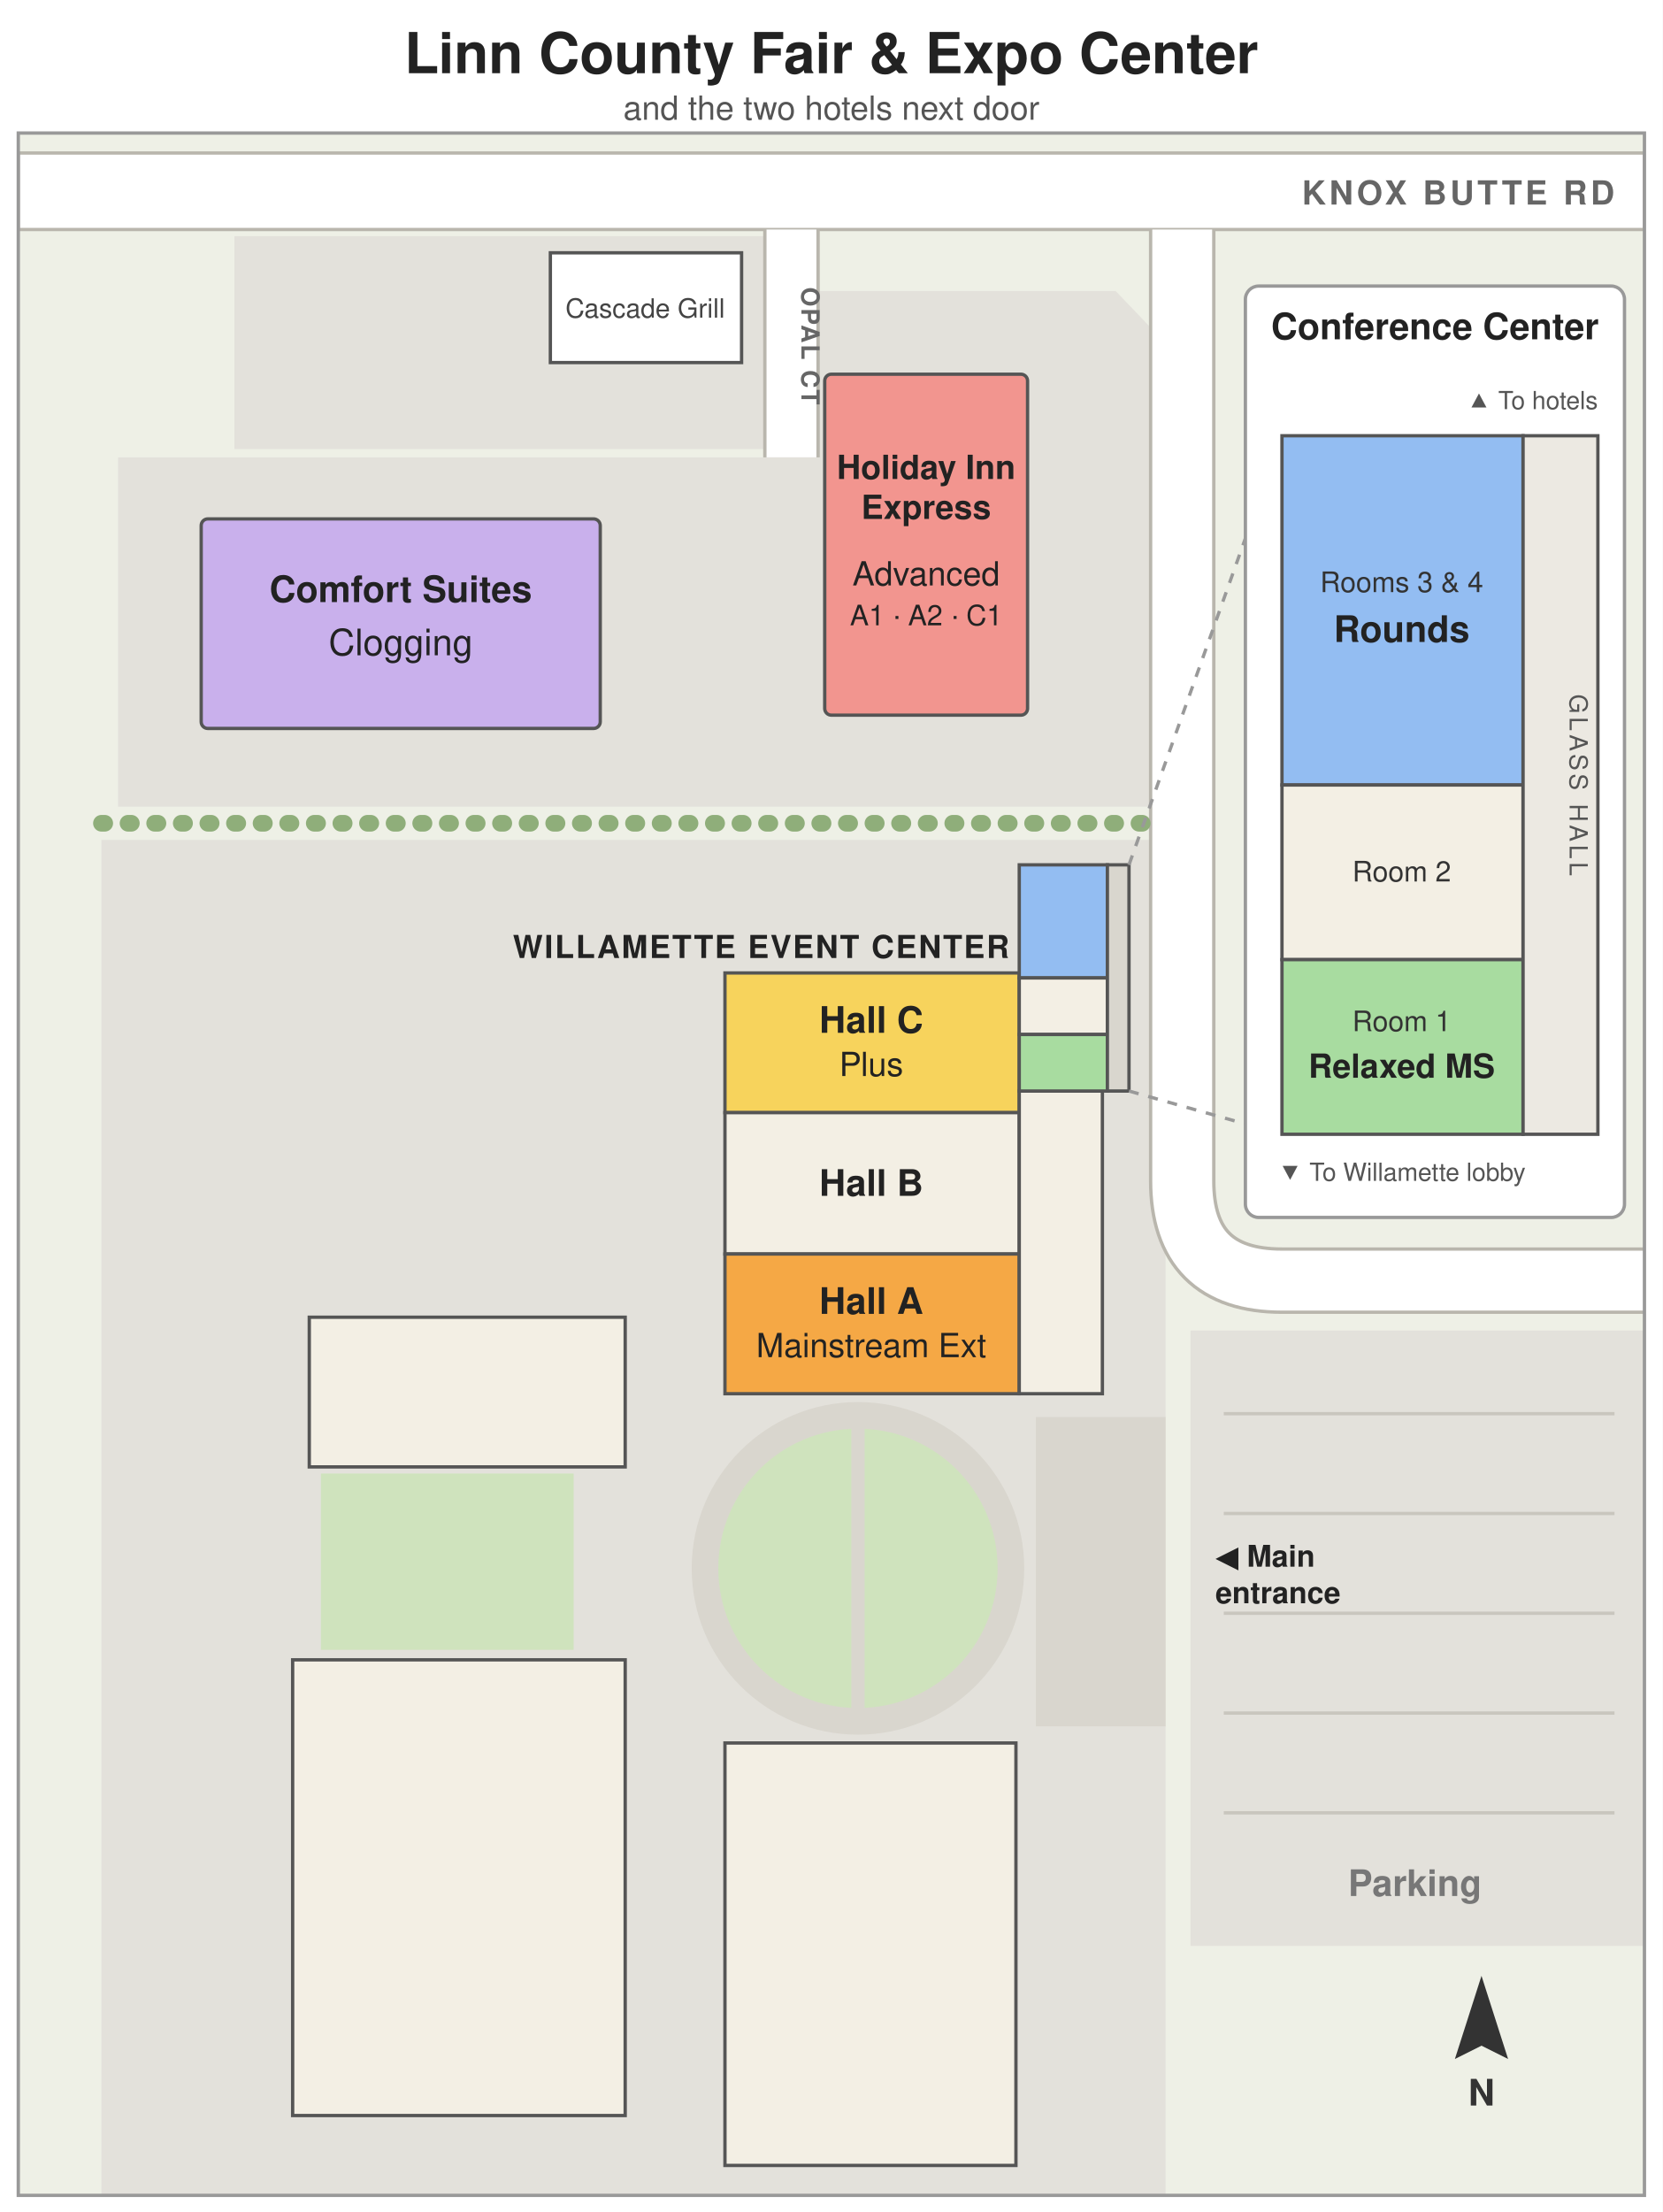
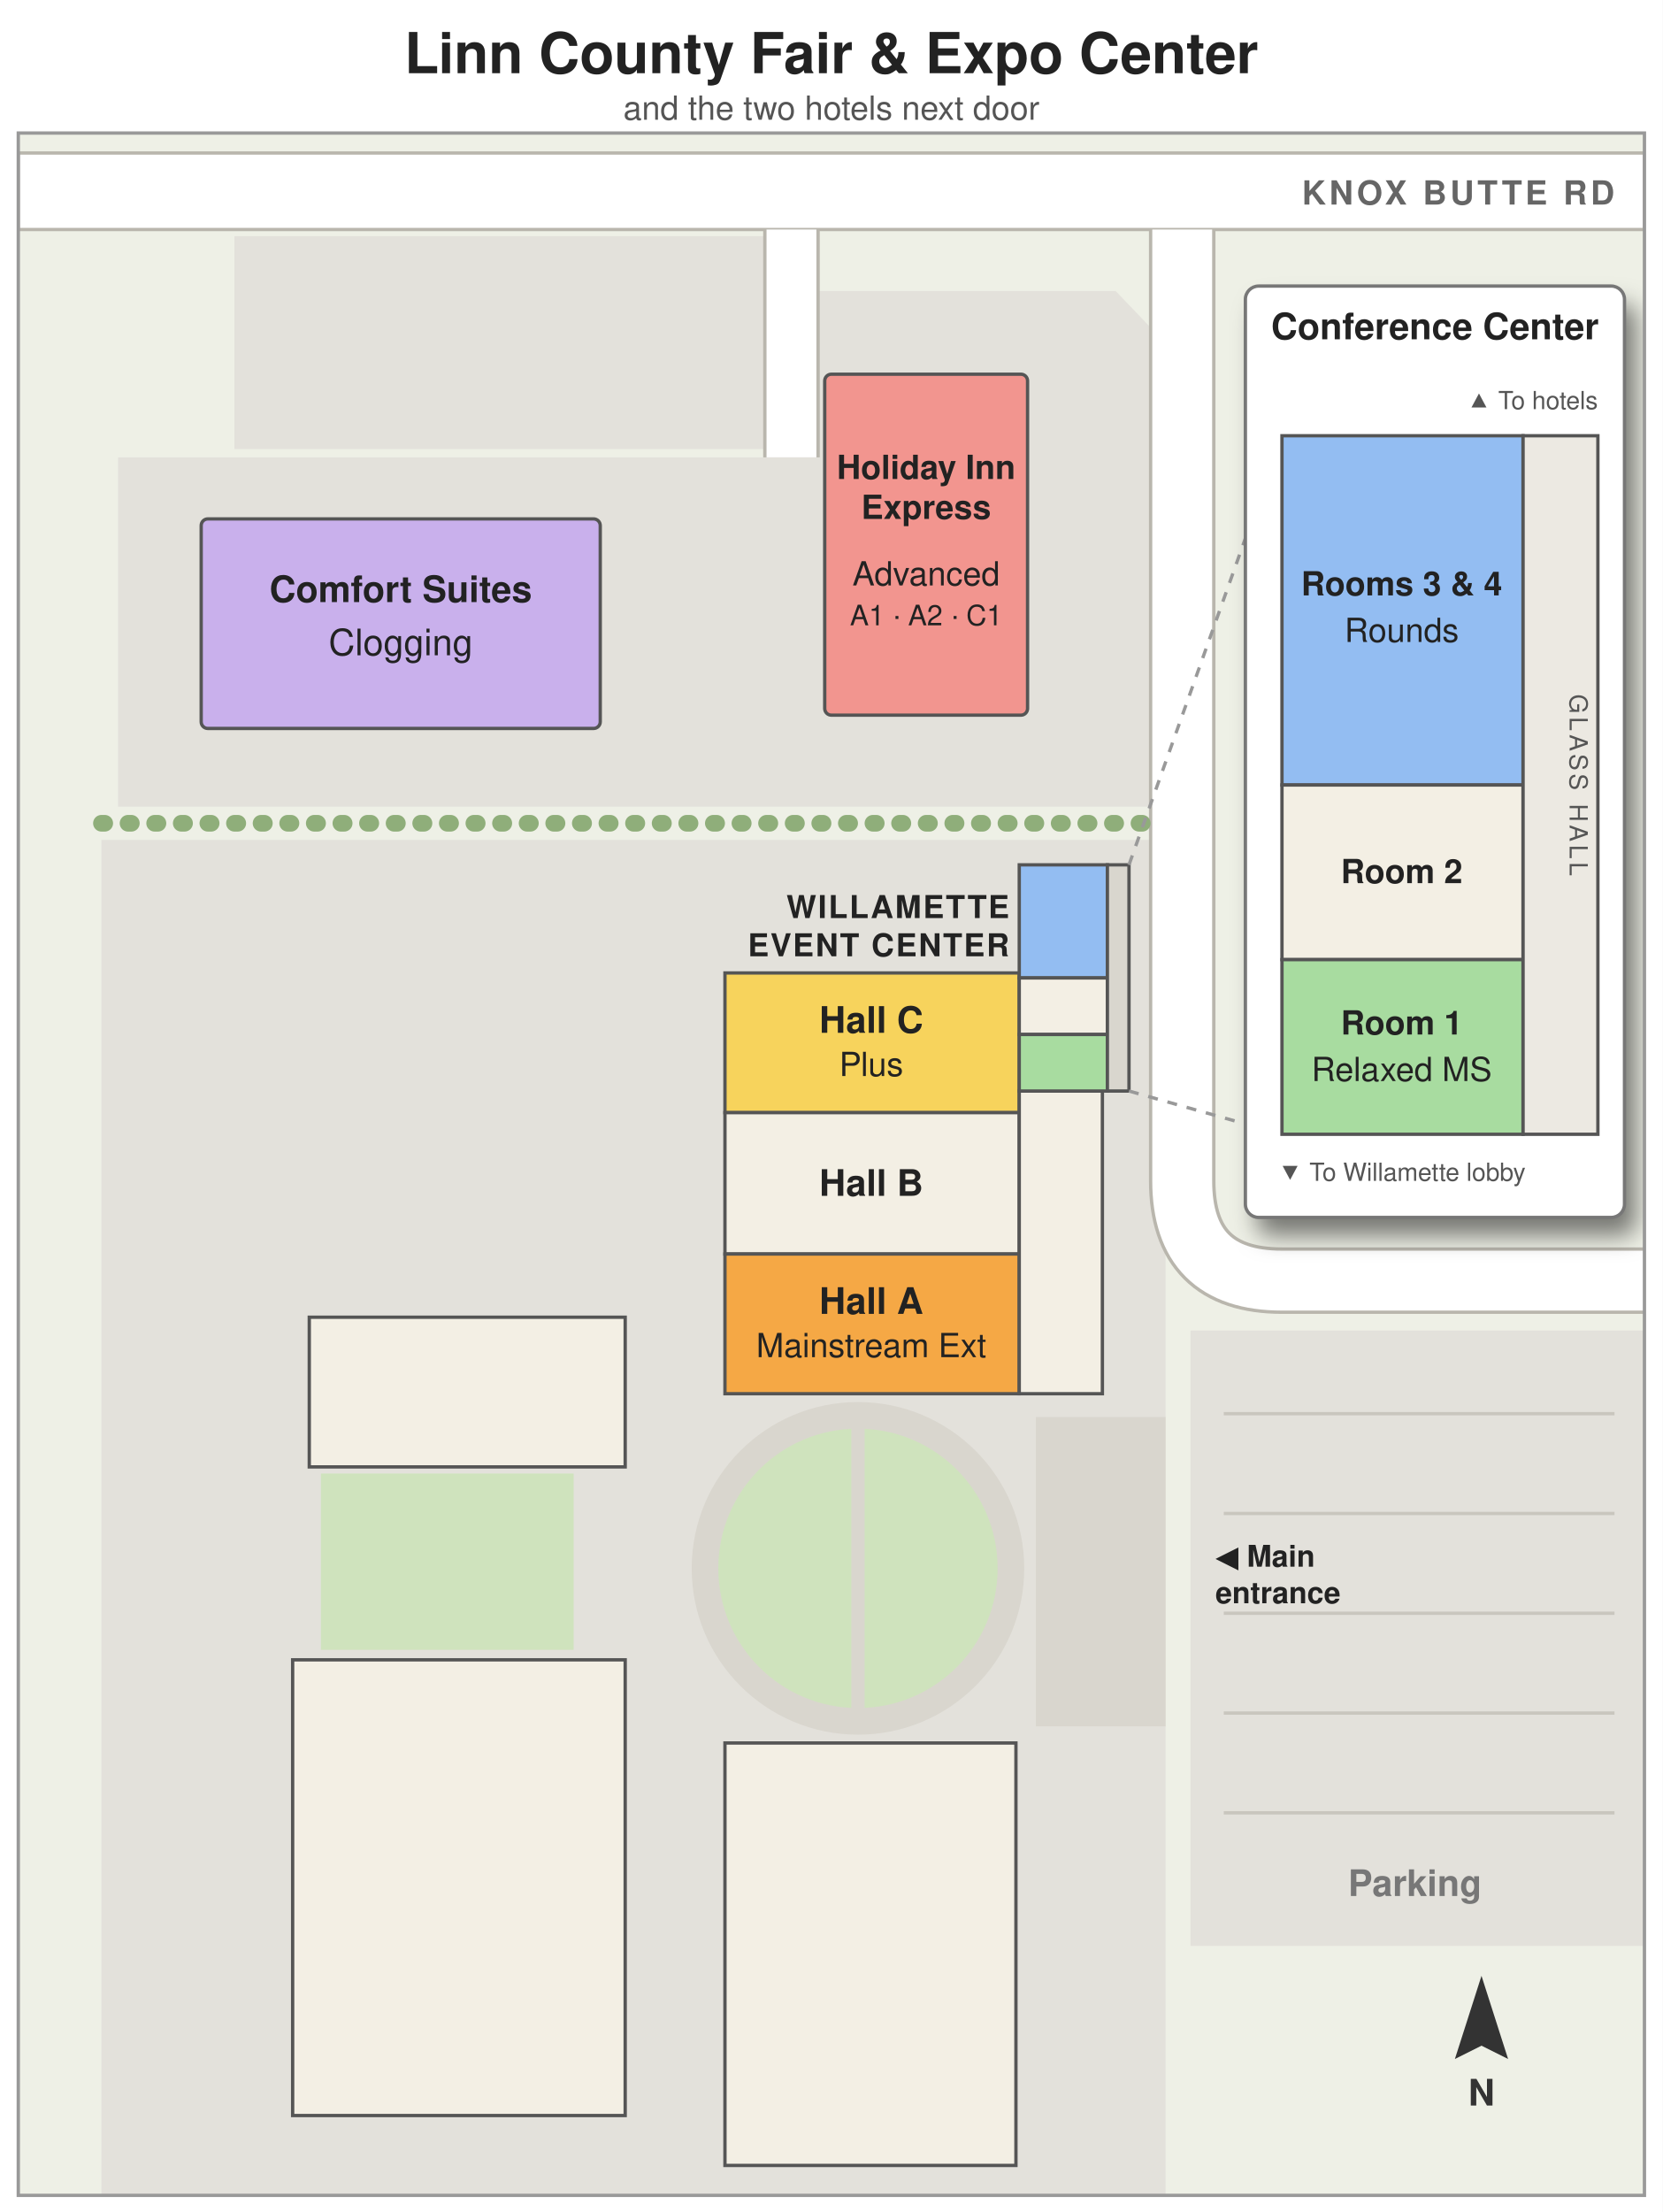
<svg xmlns="http://www.w3.org/2000/svg" width="1000" height="1330" viewBox="0 0 1000 1330" font-family="Helvetica, Arial, sans-serif">
  <rect width="1000" height="1330" fill="#ffffff" />
  <text x="500" y="44" text-anchor="middle" font-size="34" font-weight="bold" fill="#222">Linn County Fair &amp; Expo Center</text>
  <text x="500" y="72" text-anchor="middle" font-size="20" fill="#555">and the two hotels next door</text>
  <g transform="translate(11, 80)">
    <clipPath id="mapClip">
      <rect x="0" y="0" width="978" height="1240" />
    </clipPath>
    <g clip-path="url(#mapClip)">
      <rect x="0" y="0" width="978" height="1240" fill="#eef0e6" />
      <rect x="50" y="425" width="640" height="815" fill="#e3e1db" />
      <path d="M60 195 H475 V95 H660 L682 118 V405 H60 Z" fill="#e3e1db" />
      <rect x="130" y="62" width="320" height="128" fill="#e3e1db" />
      <rect x="705" y="720" width="273" height="370" fill="#e3e1db" />
      <g stroke="#c9c6be" stroke-width="2">
        <line x1="725" y1="770" x2="960" y2="770" />
        <line x1="725" y1="830" x2="960" y2="830" />
        <line x1="725" y1="890" x2="960" y2="890" />
        <line x1="725" y1="950" x2="960" y2="950" />
        <line x1="725" y1="1010" x2="960" y2="1010" />
      </g>
      <rect x="0" y="12" width="978" height="46" fill="#ffffff" stroke="#b9b6ad" stroke-width="2" />
      <text x="960" y="43" text-anchor="end" font-size="20" font-weight="bold" fill="#666" letter-spacing="2">KNOX BUTTE RD</text>
      <path d="M465 58 V195" stroke="#b9b6ad" stroke-width="34" fill="none" />
      <path d="M465 58 V195" stroke="#ffffff" stroke-width="30" fill="none" />
-       <text transform="translate(471, 128) rotate(90)" text-anchor="middle" font-size="15" font-weight="bold" fill="#666" letter-spacing="1">OPAL CT</text>
      <path d="M700 58 V630 Q700 690 760 690 H978" stroke="#b9b6ad" stroke-width="40" fill="none" />
      <path d="M700 58 V630 Q700 690 760 690 H978" stroke="#ffffff" stroke-width="36" fill="none" />
      <line x1="50" y1="415" x2="684" y2="415" stroke="#8fae7a" stroke-width="10" stroke-dasharray="2 14" stroke-linecap="round" />
-       <rect x="320" y="72" width="115" height="66" fill="#ffffff" stroke="#555" stroke-width="2" />
-       <text x="377" y="111" text-anchor="middle" font-size="16" fill="#444">Cascade Grill</text>
      <rect x="110" y="232" width="240" height="126" rx="4" fill="#c9b0ec" stroke="#555" stroke-width="2" />
      <text x="230" y="282" text-anchor="middle" font-size="22" font-weight="bold" fill="#222">Comfort Suites</text>
      <text x="230" y="314" text-anchor="middle" font-size="22" fill="#222">Clogging</text>
      <rect x="485" y="145" width="122" height="205" rx="4" fill="#f2958f" stroke="#555" stroke-width="2" />
      <text x="546" y="208" text-anchor="middle" font-size="20" font-weight="bold" fill="#222">Holiday Inn</text>
      <text x="546" y="232" text-anchor="middle" font-size="20" font-weight="bold" fill="#222">Express</text>
      <text x="546" y="272" text-anchor="middle" font-size="20" fill="#222">Advanced</text>
      <text x="546" y="296" text-anchor="middle" font-size="17" fill="#222">A1 · A2 · C1</text>
-       <text x="596" y="496" text-anchor="end" font-size="19" font-weight="bold" fill="#222" letter-spacing="1">WILLAMETTE EVENT CENTER</text>
+       <text x="596" y="472" text-anchor="end" font-size="19" font-weight="bold" fill="#222" letter-spacing="1">WILLAMETTE</text>
+       <text x="596" y="495" text-anchor="end" font-size="19" font-weight="bold" fill="#222" letter-spacing="1">EVENT CENTER</text>
      <rect x="425" y="505" width="177" height="84" fill="#f7d35c" stroke="#555" stroke-width="2" />
      <text x="513" y="541" text-anchor="middle" font-size="22" font-weight="bold" fill="#222">Hall C</text>
      <text x="513" y="567" text-anchor="middle" font-size="20" fill="#222">Plus</text>
      <rect x="425" y="589" width="177" height="85" fill="#f3efe4" stroke="#555" stroke-width="2" />
      <text x="513" y="639" text-anchor="middle" font-size="22" font-weight="bold" fill="#222">Hall B</text>
      <rect x="425" y="674" width="177" height="84" fill="#f5a845" stroke="#555" stroke-width="2" />
      <text x="513" y="710" text-anchor="middle" font-size="22" font-weight="bold" fill="#222">Hall A</text>
      <text x="513" y="736" text-anchor="middle" font-size="20" fill="#222">Mainstream Ext</text>
      <rect x="602" y="576" width="50" height="182" fill="#f3efe4" stroke="#555" stroke-width="2" />
      <g stroke="#555" stroke-width="2">
        <rect x="602" y="440" width="53" height="68" fill="#93bdf2" />
        <rect x="602" y="508" width="53" height="34" fill="#f3efe4" />
        <rect x="602" y="542" width="53" height="34" fill="#a8dca0" />
        <rect x="655" y="440" width="13" height="136" fill="#d9d6ce" />
      </g>
      <g stroke="#999" stroke-width="2" stroke-dasharray="6 6" fill="none">
        <line x1="668" y1="440" x2="760" y2="182" />
        <line x1="668" y1="576" x2="760" y2="602" />
      </g>
-       <rect x="738" y="92" width="228" height="560" rx="8" fill="#ffffff" stroke="#999" stroke-width="2" />
+       <filter id="insetShadow" x="-20%" y="-20%" width="140%" height="140%">
+         <feGaussianBlur stdDeviation="7" />
+       </filter>
+       <rect x="745" y="103" width="228" height="560" rx="8" fill="#000" opacity="0.5" filter="url(#insetShadow)" />
+       <rect x="738" y="92" width="228" height="560" rx="8" fill="#ffffff" stroke="#777" stroke-width="2" />
      <text x="852" y="124" text-anchor="middle" font-size="22" font-weight="bold" fill="#222">Conference Center</text>
      <text x="950" y="166" text-anchor="end" font-size="15" fill="#555">▲ To hotels</text>
      <g stroke="#555" stroke-width="2">
        <rect x="760" y="182" width="145" height="210" fill="#93bdf2" />
        <rect x="760" y="392" width="145" height="105" fill="#f3efe4" />
        <rect x="760" y="497" width="145" height="105" fill="#a8dca0" />
        <rect x="905" y="182" width="45" height="420" fill="#ece9e2" />
      </g>
-       <text x="832" y="276" text-anchor="middle" font-size="17" fill="#333">Rooms 3 &amp; 4</text>
-       <text x="832" y="306" text-anchor="middle" font-size="22" font-weight="bold" fill="#222">Rounds</text>
-       <text x="832" y="450" text-anchor="middle" font-size="17" fill="#333">Room 2</text>
-       <text x="832" y="540" text-anchor="middle" font-size="17" fill="#333">Room 1</text>
-       <text x="832" y="568" text-anchor="middle" font-size="20" font-weight="bold" fill="#222">Relaxed MS</text>
+       <text x="832" y="278" text-anchor="middle" font-size="20" font-weight="bold" fill="#222">Rooms 3 &amp; 4</text>
+       <text x="832" y="306" text-anchor="middle" font-size="20" fill="#222">Rounds</text>
+       <text x="832" y="451" text-anchor="middle" font-size="20" font-weight="bold" fill="#222">Room 2</text>
+       <text x="832" y="542" text-anchor="middle" font-size="20" font-weight="bold" fill="#222">Room 1</text>
+       <text x="832" y="570" text-anchor="middle" font-size="20" fill="#222">Relaxed MS</text>
      <text transform="translate(933, 392) rotate(90)" text-anchor="middle" font-size="15" fill="#555" letter-spacing="2">GLASS HALL</text>
      <text x="832" y="630" text-anchor="middle" font-size="15" fill="#555">▼ To Willamette lobby</text>
      <circle cx="505" cy="863" r="100" fill="#d9d6ce" />
      <circle cx="505" cy="863" r="84" fill="#cfe3bd" />
      <line x1="505" y1="765" x2="505" y2="961" stroke="#d9d6ce" stroke-width="8" />
      <g fill="#f3efe4" stroke="#555" stroke-width="2">
        <rect x="175" y="712" width="190" height="90" />
        <rect x="165" y="918" width="200" height="274" />
        <rect x="425" y="968" width="175" height="254" />
      </g>
      <rect x="182" y="806" width="152" height="106" fill="#cfe3bd" />
      <rect x="612" y="772" width="78" height="186" fill="#d9d6ce" />
      <text x="720" y="862" font-size="18" font-weight="bold" fill="#222">◀ Main</text>
      <text x="720" y="884" font-size="18" font-weight="bold" fill="#222">entrance</text>
      <text x="840" y="1060" text-anchor="middle" font-size="22" font-weight="bold" fill="#777">Parking</text>
      <g transform="translate(880, 1150)">
        <path d="M0 -42 L16 8 L0 0 L-16 8 Z" fill="#333" />
        <text x="0" y="36" text-anchor="middle" font-size="22" font-weight="bold" fill="#333">N</text>
      </g>
    </g>
    <rect x="0" y="0" width="978" height="1240" fill="none" stroke="#999" stroke-width="2" />
  </g>
</svg>
